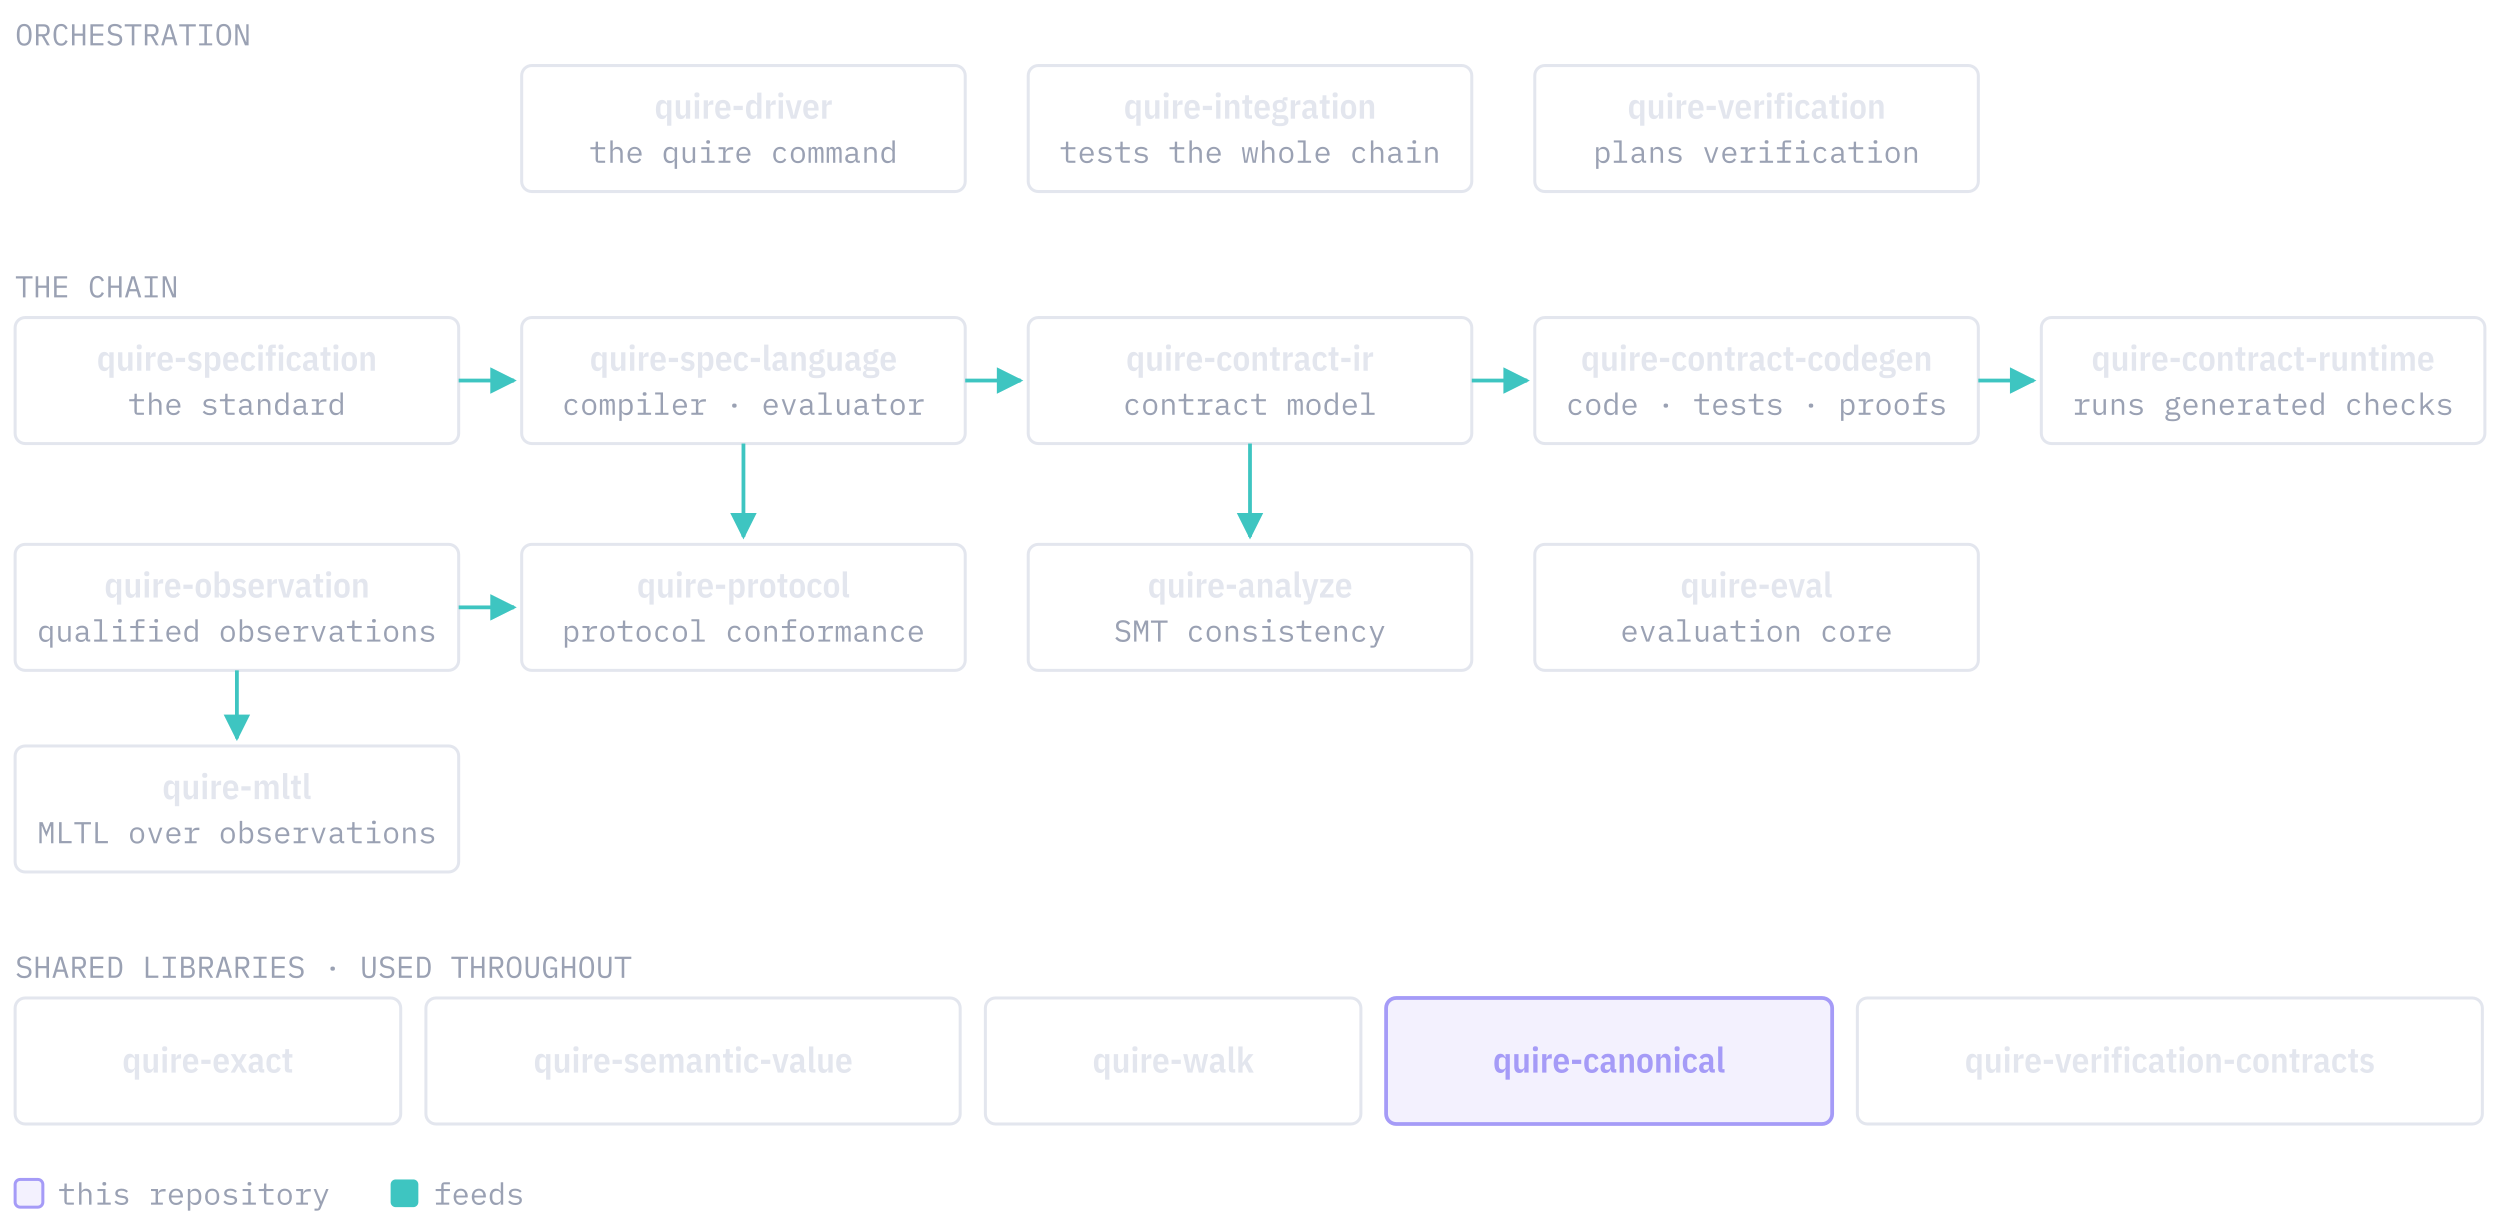
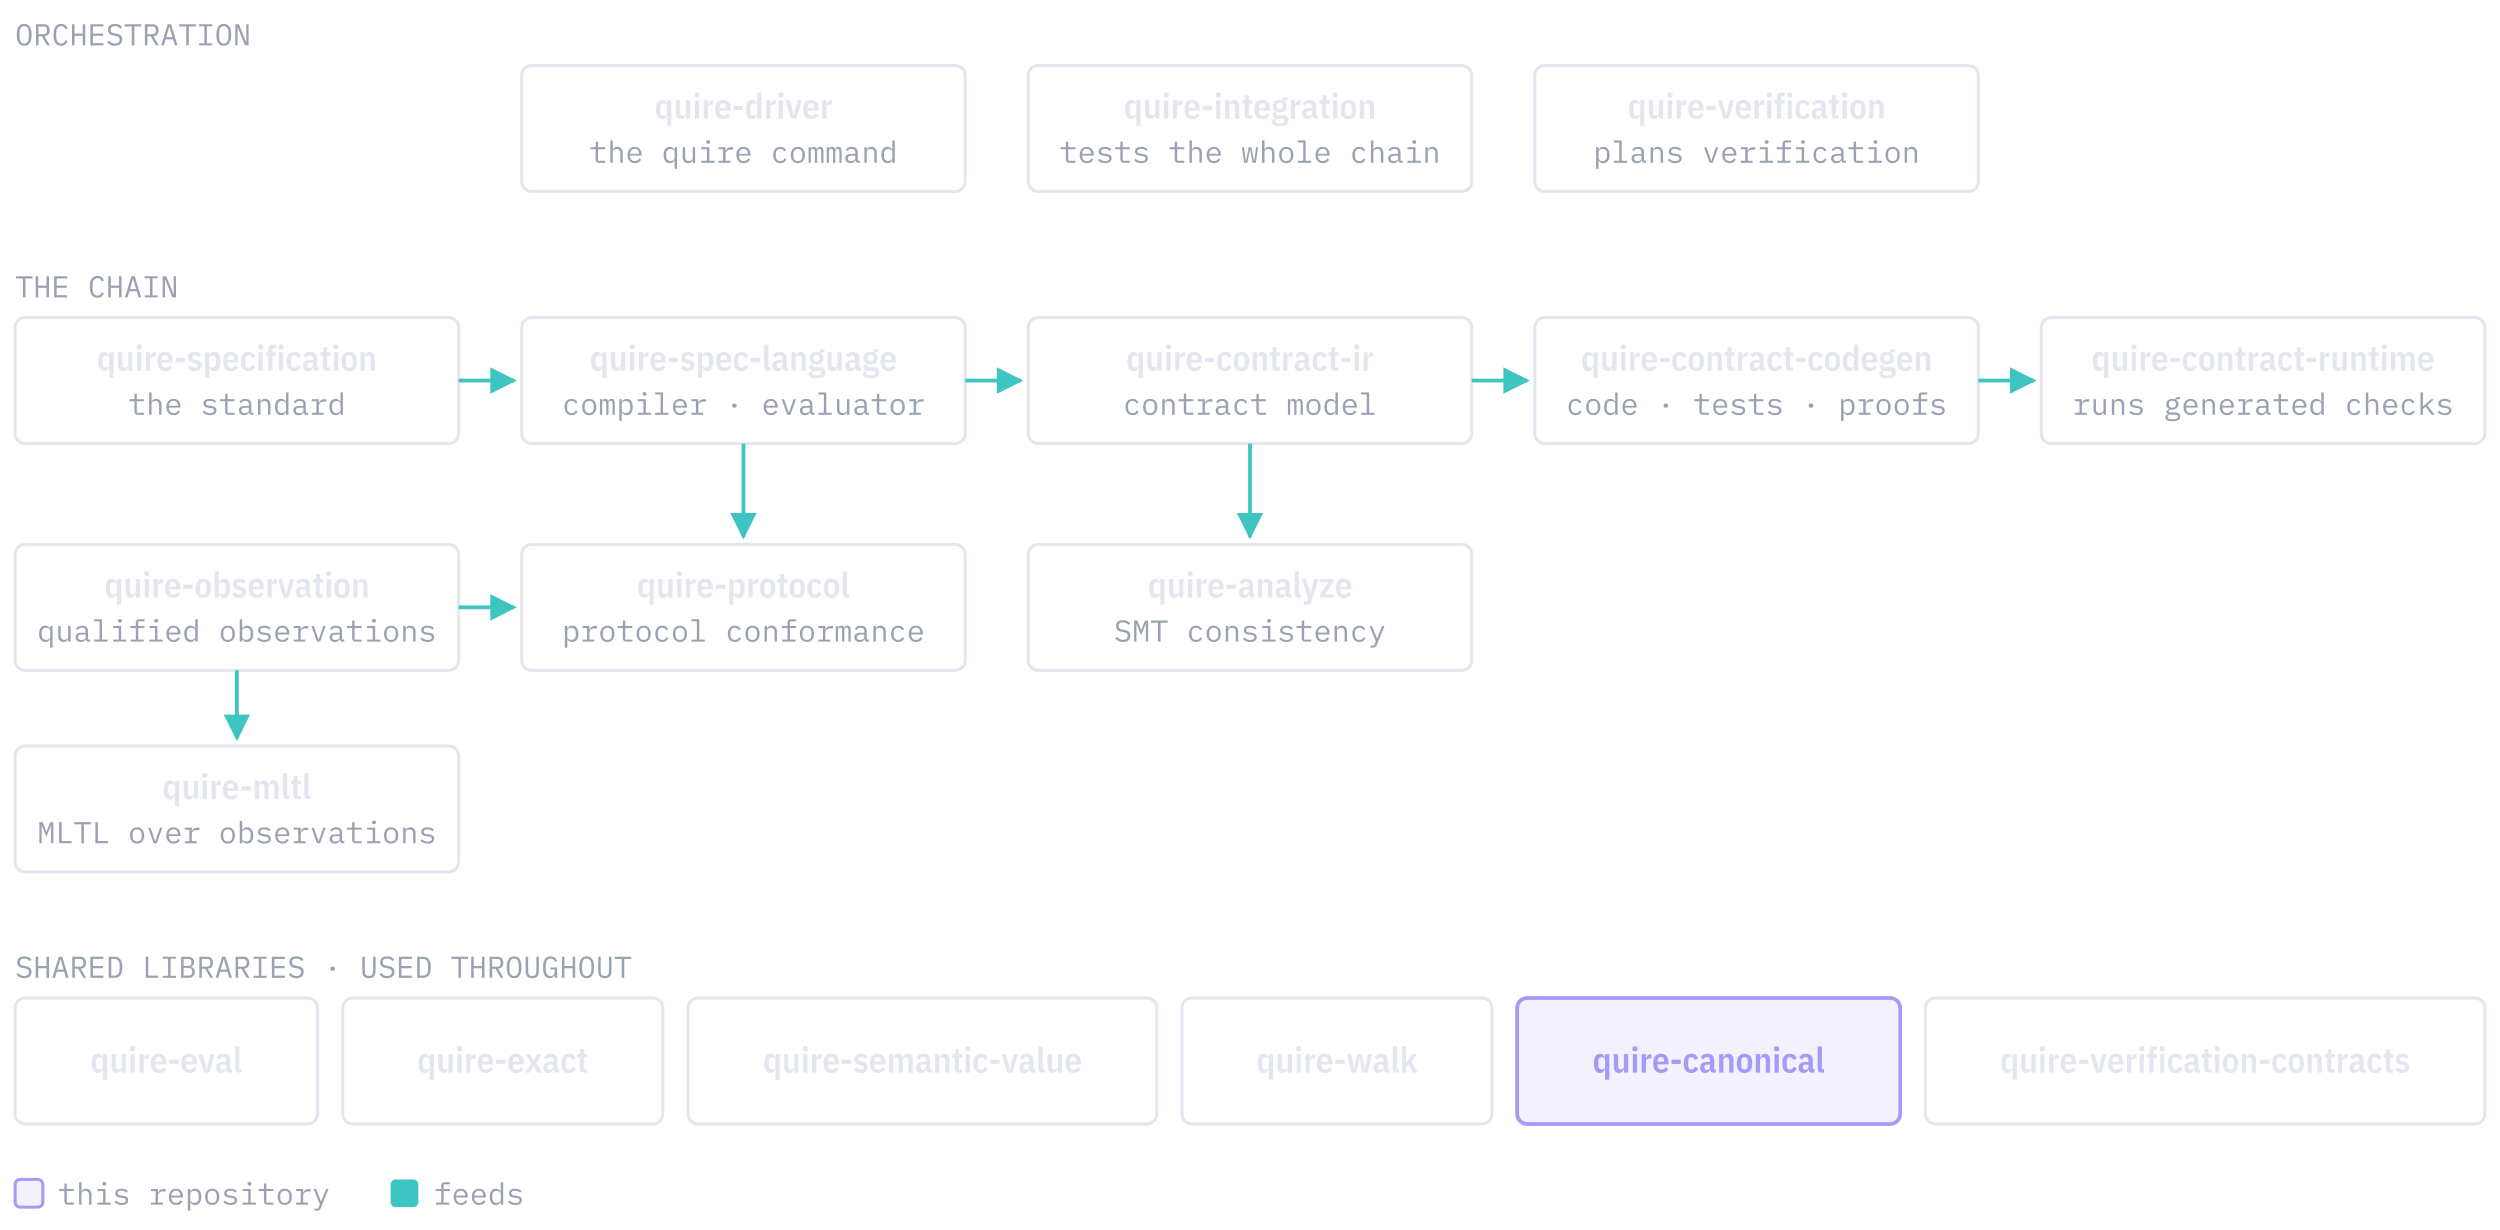
- <svg xmlns="http://www.w3.org/2000/svg" width="992" height="488" viewBox="-6 -6 992 488" role="img" aria-label="The Quire repositories. The main chain runs from the standard, quire-specification, to the compiler, quire-spec-language, then quire-contract-ir, quire-contract-codegen and quire-contract-runtime. quire-spec-language also feeds quire-protocol, and quire-contract-ir feeds quire-analyze. quire-observation feeds quire-protocol and quire-mltl. Above the chain, quire-driver runs it, quire-integration tests it and quire-verification plans verification. Below it, shared libraries used throughout: quire-exact, quire-semantic-value, quire-walk, quire-canonical and quire-verification-contracts.">
+ <svg xmlns="http://www.w3.org/2000/svg" width="992" height="488" viewBox="-6 -6 992 488" role="img" aria-label="The Quire repositories. The main chain runs from the standard, quire-specification, to the compiler, quire-spec-language, then quire-contract-ir, quire-contract-codegen and quire-contract-runtime. quire-spec-language also feeds quire-protocol, and quire-contract-ir feeds quire-analyze. quire-observation feeds quire-protocol and quire-mltl. Above the chain, quire-driver runs it, quire-integration tests it and quire-verification plans verification. Below it, shared libraries used throughout: quire-eval, quire-exact, quire-semantic-value, quire-walk, quire-canonical and quire-verification-contracts.">
  <defs>
    <path id="mono_A" d="M481 0 422 199H177L118 0H31L245 698H356L570 0ZM304 609H295L197 272H402Z" />
    <path id="mono_B" d="M88 698H325Q415 698 466 649Q517 600 517 518Q517 455 486 419Q456 383 408 368V365Q467 351 505 312Q543 274 543 201Q543 159 529 122Q515 85 490 58Q464 31 430 16Q395 0 355 0H88ZM330 73Q388 73 421 99Q454 125 454 179V220Q454 273 421 300Q388 326 330 326H172V73ZM316 395Q369 395 399 418Q429 442 429 490V529Q429 577 399 601Q369 625 316 625H172V395Z" />
    <path id="mono_C" d="M323 -12Q195 -12 132 81Q70 174 70 349Q70 524 132 617Q195 710 323 710Q371 710 406 697Q441 684 466 662Q491 640 508 612Q525 585 538 557L466 524Q457 547 445 568Q433 588 416 604Q400 619 378 628Q355 637 323 637Q240 637 200 574Q159 511 159 406V292Q159 187 200 124Q240 61 323 61Q355 61 378 70Q400 79 416 94Q433 110 445 130Q457 151 466 174L538 141Q525 112 508 85Q491 58 466 36Q441 14 406 1Q371 -12 323 -12Z" />
    <path id="mono_D" d="M95 698H290Q418 698 481 610Q544 522 544 349Q544 176 481 88Q418 0 290 0H95ZM286 73Q370 73 412 131Q455 189 455 295V403Q455 509 412 567Q370 625 286 625H179V73Z" />
    <path id="mono_E" d="M90 0V698H520V625H174V390H508V317H174V73H520V0Z" />
    <path id="mono_G" d="M444 93H439Q430 73 418 54Q406 35 388 20Q369 6 343 -3Q317 -12 281 -12Q167 -12 112 80Q56 172 56 344Q56 524 117 617Q178 710 305 710Q354 710 390 697Q426 684 452 662Q477 640 494 612Q511 585 522 557L450 524Q441 547 430 568Q418 588 402 604Q385 619 362 628Q339 637 308 637Q224 637 184 574Q145 511 145 406V298Q145 245 153 202Q161 158 180 126Q198 94 228 76Q257 59 300 59Q368 59 406 100Q444 141 444 206V278H297V345H522V0H444Z" />
    <path id="mono_H" d="M436 317H164V0H80V698H164V390H436V698H520V0H436Z" />
    <path id="mono_I" d="M84 0V67H258V631H84V698H516V631H342V67H516V0Z" />
    <path id="mono_L" d="M120 0V698H204V73H535V0Z" />
    <path id="mono_M" d="M455 350V571H447L300 212L153 571H145V350V0H68V698H176L299 390H305L428 698H532V0H455Z" />
    <path id="mono_N" d="M163 588H156V0H80V698H199L437 110H444V698H520V0H401Z" />
    <path id="mono_O" d="M300 -12Q236 -12 190 12Q144 37 114 83Q84 129 70 196Q56 263 56 349Q56 434 70 502Q84 569 114 615Q144 661 190 686Q236 710 300 710Q364 710 410 686Q456 661 486 615Q516 569 530 502Q544 434 544 349Q544 263 530 196Q516 129 486 83Q456 37 410 12Q364 -12 300 -12ZM300 61Q342 61 371 78Q400 94 419 124Q438 154 446 196Q455 239 455 292V406Q455 458 446 501Q438 544 419 574Q400 604 371 620Q342 637 300 637Q258 637 229 620Q200 604 181 574Q162 544 154 501Q145 458 145 406V292Q145 239 154 196Q162 154 181 124Q200 94 229 78Q258 61 300 61Z" />
    <path id="mono_R" d="M174 0H90V698H344Q441 698 492 645Q543 592 543 497Q543 412 499 361Q455 310 371 302L549 0H455L285 298H174ZM342 369Q395 369 424 396Q454 422 454 471V523Q454 572 424 598Q395 625 342 625H174V369Z" />
    <path id="mono_S" d="M298 -12Q204 -12 144 22Q84 57 45 111L106 161Q147 110 192 85Q238 60 301 60Q377 60 417 95Q457 130 457 193Q457 244 428 272Q399 301 327 313L249 326Q198 335 164 353Q129 371 108 396Q87 422 78 452Q69 483 69 516Q69 612 132 661Q195 710 302 710Q386 710 444 682Q501 654 536 603L477 552Q448 590 407 614Q366 638 301 638Q230 638 192 608Q154 578 154 518Q154 471 182 442Q211 412 285 399L360 386Q411 377 446 359Q481 341 502 316Q524 291 533 260Q542 229 542 195Q542 98 478 43Q415 -12 298 -12Z" />
    <path id="mono_T" d="M342 625V0H258V625H25V698H575V625Z" />
    <path id="mono_U" d="M164 698V279Q164 228 167 188Q170 148 183 120Q196 91 224 76Q251 61 300 61Q349 61 376 76Q404 91 417 120Q430 148 433 188Q436 228 436 279V698H520V299Q520 221 512 163Q505 105 482 66Q458 27 414 8Q371 -12 300 -12Q229 -12 186 8Q142 27 118 66Q95 105 88 163Q80 221 80 299V698Z" />
    <path id="mono_a" d="M495 0Q448 0 428 24Q408 48 403 84H398Q381 39 344 14Q306 -12 243 -12Q162 -12 114 30Q66 72 66 145Q66 217 118 256Q171 295 288 295H398V346Q398 403 366 432Q334 460 275 460Q223 460 190 440Q157 419 137 384L83 424Q93 444 110 463Q127 482 152 496Q177 511 209 520Q241 528 280 528Q371 528 424 482Q478 436 478 354V70H550V0ZM257 55Q288 55 314 62Q339 70 358 82Q377 95 388 112Q398 130 398 150V235H288Q216 235 183 215Q150 195 150 157V136Q150 96 178 76Q207 55 257 55Z" />
    <path id="mono_b" d="M95 740H175V432H179Q229 528 338 528Q433 528 486 457Q540 386 540 258Q540 130 486 59Q433 -12 338 -12Q229 -12 179 84H175V0H95ZM307 59Q377 59 416 102Q454 144 454 214V302Q454 372 416 414Q377 457 307 457Q280 457 256 450Q232 443 214 430Q196 416 186 396Q175 377 175 351V165Q175 139 186 120Q196 100 214 86Q232 73 256 66Q280 59 307 59Z" />
    <path id="mono_c" d="M318 -12Q262 -12 218 8Q175 27 145 62Q115 97 100 147Q84 197 84 258Q84 319 100 369Q116 419 146 454Q176 490 219 509Q262 528 317 528Q392 528 439 495Q486 462 508 409L444 375Q430 415 398 437Q365 459 317 459Q282 459 254 448Q227 436 208 415Q189 394 180 365Q170 336 170 302V214Q170 180 180 151Q189 122 208 101Q227 80 255 68Q283 57 319 57Q371 57 405 81Q439 105 459 147L516 108Q493 56 444 22Q396 -12 318 -12Z" />
    <path id="mono_d" d="M425 84H421Q371 -12 262 -12Q167 -12 114 59Q60 130 60 258Q60 386 114 457Q167 528 262 528Q371 528 421 432H425V740H505V0H425ZM293 59Q320 59 344 66Q368 73 386 86Q404 100 414 120Q425 139 425 165V351Q425 377 414 396Q404 416 386 430Q368 443 344 450Q320 457 293 457Q223 457 184 414Q146 372 146 302V214Q146 144 184 102Q223 59 293 59Z" />
    <path id="mono_e" d="M309 -12Q253 -12 208 7Q164 26 132 62Q101 97 84 146Q67 196 67 257Q67 319 84 369Q102 419 133 454Q164 490 208 509Q251 528 304 528Q356 528 398 509Q441 490 471 456Q501 423 517 377Q533 331 533 276V238H151V214Q151 180 162 151Q173 122 194 101Q214 80 244 68Q273 57 309 57Q361 57 399 81Q437 105 457 147L516 107Q493 55 440 22Q386 -12 309 -12ZM304 462Q271 462 243 450Q215 438 194 417Q174 396 162 368Q151 339 151 305V298H447V309Q447 343 436 371Q426 399 408 420Q389 440 362 451Q336 462 304 462Z" />
    <path id="mono_f" d="M83 68H257V448H73V516H257V622Q257 674 284 707Q312 740 371 740H544V672H337V516H544V448H337V68H521V0H83Z" />
    <path id="mono_g" d="M561 -59Q561 -137 496 -174Q431 -212 301 -212Q176 -212 122 -179Q67 -146 67 -84Q67 -42 89 -19Q111 4 151 15V27Q129 38 117 55Q105 72 105 98Q105 138 132 158Q158 178 198 188V192Q150 213 124 254Q97 295 97 350Q97 389 111 422Q125 455 152 478Q178 502 215 515Q252 528 297 528Q355 528 399 507V516Q399 546 413 566Q427 586 461 586H556V516H440V481Q468 457 483 424Q498 391 498 350Q498 311 484 278Q469 245 443 222Q417 198 380 185Q342 172 297 172Q284 172 272 173Q260 174 248 176Q236 174 223 170Q210 165 199 158Q188 150 181 140Q174 130 174 117Q174 94 197 86Q220 79 257 79H371Q471 79 516 42Q561 4 561 -59ZM486 -63Q486 -32 461 -14Q436 5 374 5H195Q143 -16 143 -65Q143 -99 170 -124Q197 -148 260 -148H338Q408 -148 447 -126Q486 -105 486 -63ZM297 234Q357 234 386 262Q414 290 414 336V365Q414 411 386 438Q357 466 297 466Q237 466 209 438Q181 411 181 365V336Q181 290 209 262Q237 234 297 234Z" />
    <path id="mono_h" d="M98 740H178V432H182Q190 451 202 468Q214 486 232 499Q249 512 273 520Q297 528 329 528Q410 528 459 476Q508 425 508 331V0H428V317Q428 388 397 422Q366 457 306 457Q282 457 259 451Q236 445 218 433Q200 421 189 402Q178 383 178 358V0H98Z" />
    <path id="mono_i" d="M332 630Q297 630 283 644Q269 659 269 681V697Q269 719 283 734Q297 748 332 748Q367 748 381 734Q395 719 395 697V681Q395 659 381 644Q367 630 332 630ZM106 68H292V448H106V516H372V68H546V0H106Z" />
    <path id="mono_k" d="M105 740H185V273H189L279 358L451 516H549L335 314L574 0H475L274 268L185 187V0H105Z" />
    <path id="mono_l" d="M80 68H260V672H80V740H340V68H520V0H80Z" />
    <path id="mono_m" d="M54 0V516H128V456H132Q144 486 166 507Q188 528 231 528Q276 528 298 506Q320 483 325 447H328Q342 482 368 505Q394 528 440 528Q503 528 524 484Q546 440 546 358V0H472V345Q472 411 458 436Q445 462 409 462Q377 462 357 442Q337 421 337 379V0H263V345Q263 411 250 436Q236 462 201 462Q169 462 148 442Q128 421 128 379V0Z" />
    <path id="mono_n" d="M98 0V516H178V432H182Q190 451 202 468Q214 486 232 499Q249 512 273 520Q297 528 329 528Q410 528 459 476Q508 425 508 331V0H428V317Q428 388 397 422Q366 457 306 457Q282 457 259 451Q236 445 218 433Q200 421 189 402Q178 383 178 358V0Z" />
    <path id="mono_o" d="M300 -12Q246 -12 202 7Q159 26 128 62Q98 97 82 146Q66 196 66 258Q66 319 82 369Q98 419 128 454Q159 490 202 509Q246 528 300 528Q354 528 398 509Q441 490 472 454Q502 419 518 369Q534 319 534 258Q534 196 518 146Q502 97 472 62Q441 26 398 7Q354 -12 300 -12ZM300 57Q367 57 408 97Q449 137 449 221V295Q449 379 408 419Q367 459 300 459Q233 459 192 419Q151 379 151 295V221Q151 137 192 97Q233 57 300 57Z" />
    <path id="mono_p" d="M95 516H175V432H179Q229 528 338 528Q433 528 486 457Q540 386 540 258Q540 130 486 59Q433 -12 338 -12Q229 -12 179 84H175V-200H95ZM307 59Q377 59 416 102Q454 144 454 214V302Q454 372 416 414Q377 457 307 457Q280 457 256 450Q232 443 214 430Q196 416 186 396Q175 377 175 351V165Q175 139 186 120Q196 100 214 86Q232 73 256 66Q280 59 307 59Z" />
    <path id="mono_periodcentered" d="M300 235Q259 235 242 252Q226 269 226 295V313Q226 339 242 356Q259 373 300 373Q341 373 358 356Q374 339 374 313V295Q374 269 358 252Q341 235 300 235Z" />
    <path id="mono_q" d="M425 84H421Q371 -12 262 -12Q167 -12 114 59Q60 130 60 258Q60 386 114 457Q167 528 262 528Q371 528 421 432H425V516H505V-200H425ZM293 59Q320 59 344 66Q368 73 386 86Q404 100 414 120Q425 139 425 165V351Q425 377 414 396Q404 416 386 430Q368 443 344 450Q320 457 293 457Q223 457 184 414Q146 372 146 302V214Q146 144 184 102Q223 59 293 59Z" />
    <path id="mono_r" d="M77 68H228V448H77V516H308V386H313Q329 447 374 482Q418 516 487 516H559V436H462Q393 436 350 396Q308 356 308 291V68H469V0H77Z" />
    <path id="mono_s" d="M306 -12Q225 -12 166 16Q108 43 67 89L121 136Q158 97 202 76Q246 55 308 55Q368 55 406 76Q445 98 445 144Q445 164 438 178Q430 191 417 199Q404 207 388 212Q372 216 354 219L273 231Q246 235 214 242Q183 249 157 264Q131 280 114 306Q96 332 96 374Q96 413 112 442Q127 470 155 490Q183 509 221 518Q259 528 304 528Q374 528 426 506Q477 484 514 445L462 396Q453 407 440 418Q426 430 406 440Q387 449 361 455Q335 461 301 461Q240 461 208 440Q175 419 175 379Q175 359 182 346Q190 332 203 324Q216 316 232 312Q249 307 266 304L347 292Q375 288 406 281Q437 274 463 258Q489 243 506 217Q524 191 524 149Q524 72 464 30Q405 -12 306 -12Z" />
    <path id="mono_t" d="M325 0Q266 0 238 33Q211 66 211 118V448H39V516H167Q193 516 204 526Q214 537 214 563V698H291V516H526V448H291V68H526V0Z" />
    <path id="mono_u" d="M422 84H418Q410 65 398 48Q386 30 368 17Q351 4 327 -4Q303 -12 271 -12Q190 -12 141 40Q92 91 92 185V516H172V199Q172 128 203 94Q234 59 294 59Q318 59 341 65Q364 71 382 83Q400 95 411 114Q422 132 422 158V516H502V0H422Z" />
    <path id="mono_v" d="M249 0 64 516H145L219 300L299 67H303L383 300L457 516H536L351 0Z" />
    <path id="mono_w" d="M30 516H101L160 70H169L257 516H345L433 70H442L501 516H570L491 0H387L305 432H297L213 0H109Z" />
    <path id="mono_y" d="M467 516H547L291 -113Q282 -135 271 -152Q260 -168 245 -178Q230 -189 209 -194Q188 -200 159 -200H83V-132H203L261 10L53 516H135L222 300L299 104H303L380 300Z" />
    <path id="title_a" d="M406 0Q325 0 321 89H309Q299 41 264 14Q229 -12 177 -12Q105 -12 69 28Q33 68 33 140Q33 222 84 262Q135 302 231 302H312V347Q312 393 292 415Q273 437 228 437Q191 437 166 420Q141 402 122 370L51 434Q80 479 124 506Q169 534 238 534Q433 534 433 350V97H479V0ZM223 77Q260 77 286 98Q312 120 312 158V227H239Q155 227 155 162V140Q155 107 173 92Q191 77 223 77Z" />
    <path id="title_b" d="M66 740H187V436H201Q212 480 246 507Q279 534 324 534Q416 534 460 464Q504 395 504 261Q504 127 460 58Q416 -12 324 -12Q279 -12 246 15Q212 42 201 86H187V0H66ZM278 88Q325 88 351 117Q377 146 377 199V323Q377 376 351 405Q325 434 278 434Q237 434 212 414Q187 393 187 356V166Q187 129 212 108Q237 88 278 88Z" />
    <path id="title_c" d="M251 -12Q145 -12 90 54Q34 120 34 261Q34 402 90 468Q145 534 251 534Q328 534 374 499Q419 464 439 403L340 359Q332 397 312 416Q291 436 251 436Q161 436 161 328V194Q161 86 251 86Q293 86 315 106Q337 126 348 168L442 123Q396 -12 251 -12Z" />
    <path id="title_d" d="M357 86H343Q332 42 298 15Q265 -12 220 -12Q128 -12 84 58Q40 127 40 261Q40 395 84 464Q128 534 220 534Q265 534 298 507Q332 480 343 436H357V740H478V0H357ZM266 88Q307 88 332 108Q357 129 357 166V356Q357 393 332 414Q307 434 266 434Q219 434 193 405Q167 376 167 323V199Q167 146 193 117Q219 88 266 88Z" />
    <path id="title_e" d="M263 -12Q212 -12 170 4Q127 21 97 54Q67 88 50 140Q34 191 34 261Q34 402 90 468Q147 534 252 534Q357 534 414 468Q470 402 470 261V232H161V198Q161 146 190 116Q219 86 270 86Q313 86 342 104Q372 123 393 158L459 89Q430 43 381 16Q332 -12 263 -12ZM252 441Q161 441 161 333V307H343V333Q343 441 252 441Z" />
    <path id="title_f" d="M91 425H22V522H91V603Q91 674 122 707Q154 740 220 740H308V643H212V522H308V425H212V0H91Z" />
    <path id="title_g" d="M493 -46Q493 -87 480 -118Q468 -149 439 -170Q410 -191 362 -202Q314 -212 244 -212Q182 -212 140 -204Q98 -195 72 -179Q46 -163 35 -140Q24 -117 24 -88Q24 -48 46 -25Q68 -2 109 4V23Q77 31 62 53Q46 75 46 107Q46 139 68 160Q90 182 132 190V203Q47 245 47 357Q47 442 95 488Q143 534 244 534Q289 534 326 520V539Q326 610 394 610H467V516H366V496Q403 478 422 442Q441 407 441 357Q441 272 394 226Q346 181 244 181Q203 181 168 189Q154 183 147 170Q140 157 140 141Q140 121 153 111Q166 101 196 101H329Q418 101 456 63Q493 25 493 -46ZM380 -60Q380 -33 362 -19Q344 -5 302 -5H141Q119 -24 119 -61Q119 -93 140 -110Q162 -127 216 -127H275Q332 -127 356 -110Q380 -94 380 -60ZM244 264Q327 264 327 346V369Q327 451 244 451Q161 451 161 369V346Q161 264 244 264Z" />
    <path id="title_hyphen" d="M50 245V365H312V245Z" />
    <path id="title_i" d="M126 604Q88 604 71 620Q54 637 54 665V685Q54 713 71 730Q88 746 126 746Q164 746 181 730Q198 713 198 685V665Q198 637 181 620Q164 604 126 604ZM66 522H187V0H66Z" />
    <path id="title_k" d="M66 740H187V395L179 287H193L254 383L358 522H495L332 317L504 0H368L248 239L187 163V0H66Z" />
    <path id="title_l" d="M184 0Q121 0 94 28Q66 56 66 116V740H187V97H247V0Z" />
    <path id="title_m" d="M66 0V522H187V435H201Q232 534 324 534Q422 534 451 431H463Q480 484 516 509Q551 534 602 534Q668 534 705 486Q742 439 742 351V0H621V330Q621 432 548 432Q513 432 488 410Q464 389 464 350V0H343V330Q343 384 325 408Q307 432 271 432Q236 432 212 410Q187 389 187 350V0Z" />
    <path id="title_n" d="M66 0V522H187V435H201Q232 534 326 534Q396 534 434 486Q472 439 472 351V0H351V330Q351 432 275 432Q238 432 212 410Q187 389 187 350V0Z" />
    <path id="title_o" d="M253 -12Q149 -12 92 54Q34 120 34 261Q34 402 92 468Q149 534 253 534Q357 534 414 468Q472 402 472 261Q472 120 414 54Q357 -12 253 -12ZM253 86Q345 86 345 194V328Q345 436 253 436Q161 436 161 328V194Q161 86 253 86Z" />
    <path id="title_p" d="M66 522H187V436H201Q212 480 246 507Q279 534 324 534Q416 534 460 464Q504 395 504 261Q504 127 460 58Q416 -12 324 -12Q279 -12 246 15Q212 42 201 86H187V-200H66ZM278 88Q325 88 351 117Q377 146 377 199V323Q377 376 351 405Q325 434 278 434Q237 434 212 414Q187 393 187 356V166Q187 129 212 108Q237 88 278 88Z" />
    <path id="title_q" d="M357 86H343Q332 42 298 15Q265 -12 220 -12Q128 -12 84 58Q40 127 40 261Q40 395 84 464Q128 534 220 534Q265 534 298 507Q332 480 343 436H357V522H478V-200H357ZM266 88Q307 88 332 108Q357 129 357 166V356Q357 393 332 414Q307 434 266 434Q219 434 193 405Q167 376 167 323V199Q167 146 193 117Q219 88 266 88Z" />
    <path id="title_r" d="M66 0V522H187V415H201Q210 467 238 494Q267 522 313 522H339V398H299Q242 398 214 380Q187 362 187 317V0Z" />
    <path id="title_s" d="M224 -12Q159 -12 110 12Q61 35 24 82L98 154Q123 119 154 101Q185 83 226 83Q302 83 302 147Q302 172 290 186Q277 201 247 206L198 215Q116 230 79 266Q42 302 42 371Q42 453 90 494Q138 534 226 534Q287 534 332 514Q376 494 409 455L338 384Q318 409 290 424Q261 439 226 439Q156 439 156 376Q156 350 170 336Q184 323 214 318L264 309Q346 294 382 258Q417 223 417 159Q417 78 367 33Q317 -12 224 -12Z" />
    <path id="title_t" d="M210 0Q147 0 119 28Q91 56 91 117V425H22V522H58Q84 522 94 534Q103 546 103 572V664H212V522H306V425H212V97H298V0Z" />
    <path id="title_u" d="M346 88H332Q302 -12 205 -12Q135 -12 98 36Q60 83 60 172V522H181V192Q181 89 257 89Q294 89 320 111Q346 133 346 172V522H467V0H346Z" />
    <path id="title_v" d="M162 0 8 522H130L205 244L234 103H248L277 244L352 522H469L315 0Z" />
    <path id="title_w" d="M16 522H135L186 278L211 110H223L253 278L311 522H433L492 278L522 110H534L559 278L612 522H724L597 0H461L400 254L377 409H364L340 254L279 0H143Z" />
    <path id="title_x" d="M15 0 173 267 17 522H149L242 354H255L348 522H472L318 264L478 0H345L249 176H236L138 0Z" />
    <path id="title_y" d="M353 522H474L275 -109Q258 -162 227 -181Q196 -200 140 -200H58V-103H161L182 -29L8 522H131L209 240L237 103H249L277 241Z" />
    <path id="title_z" d="M34 0V95L275 425H42V522H412V428L170 97H418V0Z" />
    <marker id="ah-model" viewBox="0 0 10 10" refX="9" refY="5" markerWidth="7" markerHeight="7" orient="auto-start-reverse">
      <path d="M0,0 L10,5 L0,10 z" fill="#3ec5c1" />
    </marker>
  </defs>
  <rect x="201" y="20" width="176" height="50" rx="4" stroke="#e3e6ee" stroke-width="1.2" fill="none" />
  <g fill="#e3e6ee" transform="translate(253.7,41.1) scale(0.014,-0.014)">
    <use href="#title_q" x="0" />
    <use href="#title_u" x="544" />
    <use href="#title_i" x="1077" />
    <use href="#title_r" x="1329" />
    <use href="#title_e" x="1686" />
    <use href="#title_hyphen" x="2191" />
    <use href="#title_d" x="2553" />
    <use href="#title_r" x="3097" />
    <use href="#title_i" x="3454" />
    <use href="#title_v" x="3706" />
    <use href="#title_e" x="4182" />
    <use href="#title_r" x="4687" />
  </g>
  <g fill="#9aa1b3" transform="translate(227.8,58.6) scale(0.012,-0.012)">
    <use href="#mono_t" x="0" />
    <use href="#mono_h" x="600" />
    <use href="#mono_e" x="1200" />
    <use href="#mono_q" x="2400" />
    <use href="#mono_u" x="3000" />
    <use href="#mono_i" x="3600" />
    <use href="#mono_r" x="4200" />
    <use href="#mono_e" x="4800" />
    <use href="#mono_c" x="6000" />
    <use href="#mono_o" x="6600" />
    <use href="#mono_m" x="7200" />
    <use href="#mono_m" x="7800" />
    <use href="#mono_a" x="8400" />
    <use href="#mono_n" x="9000" />
    <use href="#mono_d" x="9600" />
  </g>
  <rect x="402" y="20" width="176" height="50" rx="4" stroke="#e3e6ee" stroke-width="1.2" fill="none" />
  <g fill="#e3e6ee" transform="translate(439.9,41.1) scale(0.014,-0.014)">
    <use href="#title_q" x="0" />
    <use href="#title_u" x="544" />
    <use href="#title_i" x="1077" />
    <use href="#title_r" x="1329" />
    <use href="#title_e" x="1686" />
    <use href="#title_hyphen" x="2191" />
    <use href="#title_i" x="2553" />
    <use href="#title_n" x="2805" />
    <use href="#title_t" x="3337" />
    <use href="#title_e" x="3671" />
    <use href="#title_g" x="4176" />
    <use href="#title_r" x="4668" />
    <use href="#title_a" x="5025" />
    <use href="#title_t" x="5532" />
    <use href="#title_i" x="5866" />
    <use href="#title_o" x="6118" />
    <use href="#title_n" x="6624" />
  </g>
  <g fill="#9aa1b3" transform="translate(414.4,58.6) scale(0.012,-0.012)">
    <use href="#mono_t" x="0" />
    <use href="#mono_e" x="600" />
    <use href="#mono_s" x="1200" />
    <use href="#mono_t" x="1800" />
    <use href="#mono_s" x="2400" />
    <use href="#mono_t" x="3600" />
    <use href="#mono_h" x="4200" />
    <use href="#mono_e" x="4800" />
    <use href="#mono_w" x="6000" />
    <use href="#mono_h" x="6600" />
    <use href="#mono_o" x="7200" />
    <use href="#mono_l" x="7800" />
    <use href="#mono_e" x="8400" />
    <use href="#mono_c" x="9600" />
    <use href="#mono_h" x="10200" />
    <use href="#mono_a" x="10800" />
    <use href="#mono_i" x="11400" />
    <use href="#mono_n" x="12000" />
  </g>
  <rect x="603" y="20" width="176" height="50" rx="4" stroke="#e3e6ee" stroke-width="1.2" fill="none" />
  <g fill="#e3e6ee" transform="translate(639.8,41.1) scale(0.014,-0.014)">
    <use href="#title_q" x="0" />
    <use href="#title_u" x="544" />
    <use href="#title_i" x="1077" />
    <use href="#title_r" x="1329" />
    <use href="#title_e" x="1686" />
    <use href="#title_hyphen" x="2191" />
    <use href="#title_v" x="2553" />
    <use href="#title_e" x="3029" />
    <use href="#title_r" x="3534" />
    <use href="#title_i" x="3891" />
    <use href="#title_f" x="4143" />
    <use href="#title_i" x="4471" />
    <use href="#title_c" x="4723" />
    <use href="#title_a" x="5187" />
    <use href="#title_t" x="5694" />
    <use href="#title_i" x="6028" />
    <use href="#title_o" x="6280" />
    <use href="#title_n" x="6786" />
  </g>
  <g fill="#9aa1b3" transform="translate(626.2,58.6) scale(0.012,-0.012)">
    <use href="#mono_p" x="0" />
    <use href="#mono_l" x="600" />
    <use href="#mono_a" x="1200" />
    <use href="#mono_n" x="1800" />
    <use href="#mono_s" x="2400" />
    <use href="#mono_v" x="3600" />
    <use href="#mono_e" x="4200" />
    <use href="#mono_r" x="4800" />
    <use href="#mono_i" x="5400" />
    <use href="#mono_f" x="6000" />
    <use href="#mono_i" x="6600" />
    <use href="#mono_c" x="7200" />
    <use href="#mono_a" x="7800" />
    <use href="#mono_t" x="8400" />
    <use href="#mono_i" x="9000" />
    <use href="#mono_o" x="9600" />
    <use href="#mono_n" x="10200" />
  </g>
  <rect x="0" y="120" width="176" height="50" rx="4" stroke="#e3e6ee" stroke-width="1.2" fill="none" />
  <g fill="#e3e6ee" transform="translate(32.4,141.1) scale(0.014,-0.014)">
    <use href="#title_q" x="0" />
    <use href="#title_u" x="544" />
    <use href="#title_i" x="1077" />
    <use href="#title_r" x="1329" />
    <use href="#title_e" x="1686" />
    <use href="#title_hyphen" x="2191" />
    <use href="#title_s" x="2553" />
    <use href="#title_p" x="3002" />
    <use href="#title_e" x="3546" />
    <use href="#title_c" x="4051" />
    <use href="#title_i" x="4515" />
    <use href="#title_f" x="4767" />
    <use href="#title_i" x="5095" />
    <use href="#title_c" x="5347" />
    <use href="#title_a" x="5811" />
    <use href="#title_t" x="6318" />
    <use href="#title_i" x="6652" />
    <use href="#title_o" x="6904" />
    <use href="#title_n" x="7410" />
  </g>
  <g fill="#9aa1b3" transform="translate(44.8,158.6) scale(0.012,-0.012)">
    <use href="#mono_t" x="0" />
    <use href="#mono_h" x="600" />
    <use href="#mono_e" x="1200" />
    <use href="#mono_s" x="2400" />
    <use href="#mono_t" x="3000" />
    <use href="#mono_a" x="3600" />
    <use href="#mono_n" x="4200" />
    <use href="#mono_d" x="4800" />
    <use href="#mono_a" x="5400" />
    <use href="#mono_r" x="6000" />
    <use href="#mono_d" x="6600" />
  </g>
  <rect x="201" y="120" width="176" height="50" rx="4" stroke="#e3e6ee" stroke-width="1.2" fill="none" />
  <g fill="#e3e6ee" transform="translate(228,141.1) scale(0.014,-0.014)">
    <use href="#title_q" x="0" />
    <use href="#title_u" x="544" />
    <use href="#title_i" x="1077" />
    <use href="#title_r" x="1329" />
    <use href="#title_e" x="1686" />
    <use href="#title_hyphen" x="2191" />
    <use href="#title_s" x="2553" />
    <use href="#title_p" x="3002" />
    <use href="#title_e" x="3546" />
    <use href="#title_c" x="4051" />
    <use href="#title_hyphen" x="4515" />
    <use href="#title_l" x="4877" />
    <use href="#title_a" x="5145" />
    <use href="#title_n" x="5652" />
    <use href="#title_g" x="6184" />
    <use href="#title_u" x="6676" />
    <use href="#title_a" x="7209" />
    <use href="#title_g" x="7716" />
    <use href="#title_e" x="8208" />
  </g>
  <g fill="#9aa1b3" transform="translate(217,158.6) scale(0.012,-0.012)">
    <use href="#mono_c" x="0" />
    <use href="#mono_o" x="600" />
    <use href="#mono_m" x="1200" />
    <use href="#mono_p" x="1800" />
    <use href="#mono_i" x="2400" />
    <use href="#mono_l" x="3000" />
    <use href="#mono_e" x="3600" />
    <use href="#mono_r" x="4200" />
    <use href="#mono_periodcentered" x="5400" />
    <use href="#mono_e" x="6600" />
    <use href="#mono_v" x="7200" />
    <use href="#mono_a" x="7800" />
    <use href="#mono_l" x="8400" />
    <use href="#mono_u" x="9000" />
    <use href="#mono_a" x="9600" />
    <use href="#mono_t" x="10200" />
    <use href="#mono_o" x="10800" />
    <use href="#mono_r" x="11400" />
  </g>
  <rect x="402" y="120" width="176" height="50" rx="4" stroke="#e3e6ee" stroke-width="1.2" fill="none" />
  <g fill="#e3e6ee" transform="translate(440.8,141.1) scale(0.014,-0.014)">
    <use href="#title_q" x="0" />
    <use href="#title_u" x="544" />
    <use href="#title_i" x="1077" />
    <use href="#title_r" x="1329" />
    <use href="#title_e" x="1686" />
    <use href="#title_hyphen" x="2191" />
    <use href="#title_c" x="2553" />
    <use href="#title_o" x="3017" />
    <use href="#title_n" x="3523" />
    <use href="#title_t" x="4055" />
    <use href="#title_r" x="4389" />
    <use href="#title_a" x="4746" />
    <use href="#title_c" x="5253" />
    <use href="#title_t" x="5717" />
    <use href="#title_hyphen" x="6051" />
    <use href="#title_i" x="6413" />
    <use href="#title_r" x="6665" />
  </g>
  <g fill="#9aa1b3" transform="translate(439.6,158.6) scale(0.012,-0.012)">
    <use href="#mono_c" x="0" />
    <use href="#mono_o" x="600" />
    <use href="#mono_n" x="1200" />
    <use href="#mono_t" x="1800" />
    <use href="#mono_r" x="2400" />
    <use href="#mono_a" x="3000" />
    <use href="#mono_c" x="3600" />
    <use href="#mono_t" x="4200" />
    <use href="#mono_m" x="5400" />
    <use href="#mono_o" x="6000" />
    <use href="#mono_d" x="6600" />
    <use href="#mono_e" x="7200" />
    <use href="#mono_l" x="7800" />
  </g>
  <rect x="603" y="120" width="176" height="50" rx="4" stroke="#e3e6ee" stroke-width="1.2" fill="none" />
  <g fill="#e3e6ee" transform="translate(621.3,141.1) scale(0.014,-0.014)">
    <use href="#title_q" x="0" />
    <use href="#title_u" x="544" />
    <use href="#title_i" x="1077" />
    <use href="#title_r" x="1329" />
    <use href="#title_e" x="1686" />
    <use href="#title_hyphen" x="2191" />
    <use href="#title_c" x="2553" />
    <use href="#title_o" x="3017" />
    <use href="#title_n" x="3523" />
    <use href="#title_t" x="4055" />
    <use href="#title_r" x="4389" />
    <use href="#title_a" x="4746" />
    <use href="#title_c" x="5253" />
    <use href="#title_t" x="5717" />
    <use href="#title_hyphen" x="6051" />
    <use href="#title_c" x="6413" />
    <use href="#title_o" x="6877" />
    <use href="#title_d" x="7383" />
    <use href="#title_e" x="7927" />
    <use href="#title_g" x="8432" />
    <use href="#title_e" x="8924" />
    <use href="#title_n" x="9429" />
  </g>
  <g fill="#9aa1b3" transform="translate(615.4,158.6) scale(0.012,-0.012)">
    <use href="#mono_c" x="0" />
    <use href="#mono_o" x="600" />
    <use href="#mono_d" x="1200" />
    <use href="#mono_e" x="1800" />
    <use href="#mono_periodcentered" x="3000" />
    <use href="#mono_t" x="4200" />
    <use href="#mono_e" x="4800" />
    <use href="#mono_s" x="5400" />
    <use href="#mono_t" x="6000" />
    <use href="#mono_s" x="6600" />
    <use href="#mono_periodcentered" x="7800" />
    <use href="#mono_p" x="9000" />
    <use href="#mono_r" x="9600" />
    <use href="#mono_o" x="10200" />
    <use href="#mono_o" x="10800" />
    <use href="#mono_f" x="11400" />
    <use href="#mono_s" x="12000" />
  </g>
  <rect x="804" y="120" width="176" height="50" rx="4" stroke="#e3e6ee" stroke-width="1.2" fill="none" />
  <g fill="#e3e6ee" transform="translate(823.9,141.1) scale(0.014,-0.014)">
    <use href="#title_q" x="0" />
    <use href="#title_u" x="544" />
    <use href="#title_i" x="1077" />
    <use href="#title_r" x="1329" />
    <use href="#title_e" x="1686" />
    <use href="#title_hyphen" x="2191" />
    <use href="#title_c" x="2553" />
    <use href="#title_o" x="3017" />
    <use href="#title_n" x="3523" />
    <use href="#title_t" x="4055" />
    <use href="#title_r" x="4389" />
    <use href="#title_a" x="4746" />
    <use href="#title_c" x="5253" />
    <use href="#title_t" x="5717" />
    <use href="#title_hyphen" x="6051" />
    <use href="#title_r" x="6413" />
    <use href="#title_u" x="6770" />
    <use href="#title_n" x="7303" />
    <use href="#title_t" x="7835" />
    <use href="#title_i" x="8169" />
    <use href="#title_m" x="8421" />
    <use href="#title_e" x="9223" />
  </g>
  <g fill="#9aa1b3" transform="translate(816.4,158.6) scale(0.012,-0.012)">
    <use href="#mono_r" x="0" />
    <use href="#mono_u" x="600" />
    <use href="#mono_n" x="1200" />
    <use href="#mono_s" x="1800" />
    <use href="#mono_g" x="3000" />
    <use href="#mono_e" x="3600" />
    <use href="#mono_n" x="4200" />
    <use href="#mono_e" x="4800" />
    <use href="#mono_r" x="5400" />
    <use href="#mono_a" x="6000" />
    <use href="#mono_t" x="6600" />
    <use href="#mono_e" x="7200" />
    <use href="#mono_d" x="7800" />
    <use href="#mono_c" x="9000" />
    <use href="#mono_h" x="9600" />
    <use href="#mono_e" x="10200" />
    <use href="#mono_c" x="10800" />
    <use href="#mono_k" x="11400" />
    <use href="#mono_s" x="12000" />
  </g>
  <rect x="0" y="210" width="176" height="50" rx="4" stroke="#e3e6ee" stroke-width="1.2" fill="none" />
  <g fill="#e3e6ee" transform="translate(35.4,231.1) scale(0.014,-0.014)">
    <use href="#title_q" x="0" />
    <use href="#title_u" x="544" />
    <use href="#title_i" x="1077" />
    <use href="#title_r" x="1329" />
    <use href="#title_e" x="1686" />
    <use href="#title_hyphen" x="2191" />
    <use href="#title_o" x="2553" />
    <use href="#title_b" x="3059" />
    <use href="#title_s" x="3603" />
    <use href="#title_e" x="4052" />
    <use href="#title_r" x="4557" />
    <use href="#title_v" x="4914" />
    <use href="#title_a" x="5390" />
    <use href="#title_t" x="5897" />
    <use href="#title_i" x="6231" />
    <use href="#title_o" x="6483" />
    <use href="#title_n" x="6989" />
  </g>
  <g fill="#9aa1b3" transform="translate(8.8,248.6) scale(0.012,-0.012)">
    <use href="#mono_q" x="0" />
    <use href="#mono_u" x="600" />
    <use href="#mono_a" x="1200" />
    <use href="#mono_l" x="1800" />
    <use href="#mono_i" x="2400" />
    <use href="#mono_f" x="3000" />
    <use href="#mono_i" x="3600" />
    <use href="#mono_e" x="4200" />
    <use href="#mono_d" x="4800" />
    <use href="#mono_o" x="6000" />
    <use href="#mono_b" x="6600" />
    <use href="#mono_s" x="7200" />
    <use href="#mono_e" x="7800" />
    <use href="#mono_r" x="8400" />
    <use href="#mono_v" x="9000" />
    <use href="#mono_a" x="9600" />
    <use href="#mono_t" x="10200" />
    <use href="#mono_i" x="10800" />
    <use href="#mono_o" x="11400" />
    <use href="#mono_n" x="12000" />
    <use href="#mono_s" x="12600" />
  </g>
  <rect x="201" y="210" width="176" height="50" rx="4" stroke="#e3e6ee" stroke-width="1.2" fill="none" />
  <g fill="#e3e6ee" transform="translate(246.7,231.1) scale(0.014,-0.014)">
    <use href="#title_q" x="0" />
    <use href="#title_u" x="544" />
    <use href="#title_i" x="1077" />
    <use href="#title_r" x="1329" />
    <use href="#title_e" x="1686" />
    <use href="#title_hyphen" x="2191" />
    <use href="#title_p" x="2553" />
    <use href="#title_r" x="3097" />
    <use href="#title_o" x="3454" />
    <use href="#title_t" x="3960" />
    <use href="#title_o" x="4294" />
    <use href="#title_c" x="4800" />
    <use href="#title_o" x="5264" />
    <use href="#title_l" x="5770" />
  </g>
  <g fill="#9aa1b3" transform="translate(217,248.6) scale(0.012,-0.012)">
    <use href="#mono_p" x="0" />
    <use href="#mono_r" x="600" />
    <use href="#mono_o" x="1200" />
    <use href="#mono_t" x="1800" />
    <use href="#mono_o" x="2400" />
    <use href="#mono_c" x="3000" />
    <use href="#mono_o" x="3600" />
    <use href="#mono_l" x="4200" />
    <use href="#mono_c" x="5400" />
    <use href="#mono_o" x="6000" />
    <use href="#mono_n" x="6600" />
    <use href="#mono_f" x="7200" />
    <use href="#mono_o" x="7800" />
    <use href="#mono_r" x="8400" />
    <use href="#mono_m" x="9000" />
    <use href="#mono_a" x="9600" />
    <use href="#mono_n" x="10200" />
    <use href="#mono_c" x="10800" />
    <use href="#mono_e" x="11400" />
  </g>
-   <rect x="603" y="210" width="176" height="50" rx="4" stroke="#e3e6ee" stroke-width="1.2" fill="none" />
-   <g fill="#e3e6ee" transform="translate(660.8,231.1) scale(0.014,-0.014)">
-     <use href="#title_q" x="0" />
-     <use href="#title_u" x="544" />
-     <use href="#title_i" x="1077" />
-     <use href="#title_r" x="1329" />
-     <use href="#title_e" x="1686" />
-     <use href="#title_hyphen" x="2191" />
-     <use href="#title_e" x="2553" />
-     <use href="#title_v" x="3058" />
-     <use href="#title_a" x="3534" />
-     <use href="#title_l" x="4041" />
-   </g>
-   <g fill="#9aa1b3" transform="translate(637,248.6) scale(0.012,-0.012)">
-     <use href="#mono_e" x="0" />
-     <use href="#mono_v" x="600" />
-     <use href="#mono_a" x="1200" />
-     <use href="#mono_l" x="1800" />
-     <use href="#mono_u" x="2400" />
-     <use href="#mono_a" x="3000" />
-     <use href="#mono_t" x="3600" />
-     <use href="#mono_i" x="4200" />
-     <use href="#mono_o" x="4800" />
-     <use href="#mono_n" x="5400" />
-     <use href="#mono_c" x="6600" />
-     <use href="#mono_o" x="7200" />
-     <use href="#mono_r" x="7800" />
-     <use href="#mono_e" x="8400" />
-   </g>
  <rect x="402" y="210" width="176" height="50" rx="4" stroke="#e3e6ee" stroke-width="1.2" fill="none" />
  <g fill="#e3e6ee" transform="translate(449.4,231.1) scale(0.014,-0.014)">
    <use href="#title_q" x="0" />
    <use href="#title_u" x="544" />
    <use href="#title_i" x="1077" />
    <use href="#title_r" x="1329" />
    <use href="#title_e" x="1686" />
    <use href="#title_hyphen" x="2191" />
    <use href="#title_a" x="2553" />
    <use href="#title_n" x="3060" />
    <use href="#title_a" x="3592" />
    <use href="#title_l" x="4099" />
    <use href="#title_y" x="4367" />
    <use href="#title_z" x="4850" />
    <use href="#title_e" x="5302" />
  </g>
  <g fill="#9aa1b3" transform="translate(436,248.6) scale(0.012,-0.012)">
    <use href="#mono_S" x="0" />
    <use href="#mono_M" x="600" />
    <use href="#mono_T" x="1200" />
    <use href="#mono_c" x="2400" />
    <use href="#mono_o" x="3000" />
    <use href="#mono_n" x="3600" />
    <use href="#mono_s" x="4200" />
    <use href="#mono_i" x="4800" />
    <use href="#mono_s" x="5400" />
    <use href="#mono_t" x="6000" />
    <use href="#mono_e" x="6600" />
    <use href="#mono_n" x="7200" />
    <use href="#mono_c" x="7800" />
    <use href="#mono_y" x="8400" />
  </g>
  <rect x="0" y="290" width="176" height="50" rx="4" stroke="#e3e6ee" stroke-width="1.2" fill="none" />
  <g fill="#e3e6ee" transform="translate(58.4,311.1) scale(0.014,-0.014)">
    <use href="#title_q" x="0" />
    <use href="#title_u" x="544" />
    <use href="#title_i" x="1077" />
    <use href="#title_r" x="1329" />
    <use href="#title_e" x="1686" />
    <use href="#title_hyphen" x="2191" />
    <use href="#title_m" x="2553" />
    <use href="#title_l" x="3355" />
    <use href="#title_t" x="3623" />
    <use href="#title_l" x="3957" />
  </g>
  <g fill="#9aa1b3" transform="translate(8.8,328.6) scale(0.012,-0.012)">
    <use href="#mono_M" x="0" />
    <use href="#mono_L" x="600" />
    <use href="#mono_T" x="1200" />
    <use href="#mono_L" x="1800" />
    <use href="#mono_o" x="3000" />
    <use href="#mono_v" x="3600" />
    <use href="#mono_e" x="4200" />
    <use href="#mono_r" x="4800" />
    <use href="#mono_o" x="6000" />
    <use href="#mono_b" x="6600" />
    <use href="#mono_s" x="7200" />
    <use href="#mono_e" x="7800" />
    <use href="#mono_r" x="8400" />
    <use href="#mono_v" x="9000" />
    <use href="#mono_a" x="9600" />
    <use href="#mono_t" x="10200" />
    <use href="#mono_i" x="10800" />
    <use href="#mono_o" x="11400" />
    <use href="#mono_n" x="12000" />
    <use href="#mono_s" x="12600" />
  </g>
  <path d="M176,145 L198,145" fill="none" stroke="#3ec5c1" stroke-width="1.5" marker-end="url(#ah-model)" />
  <path d="M377,145 L399,145" fill="none" stroke="#3ec5c1" stroke-width="1.5" marker-end="url(#ah-model)" />
  <path d="M578,145 L600,145" fill="none" stroke="#3ec5c1" stroke-width="1.5" marker-end="url(#ah-model)" />
  <path d="M779,145 L801,145" fill="none" stroke="#3ec5c1" stroke-width="1.5" marker-end="url(#ah-model)" />
  <path d="M289,170 L289,207" fill="none" stroke="#3ec5c1" stroke-width="1.5" marker-end="url(#ah-model)" />
  <path d="M490,170 L490,207" fill="none" stroke="#3ec5c1" stroke-width="1.5" marker-end="url(#ah-model)" />
  <path d="M176,235 L198,235" fill="none" stroke="#3ec5c1" stroke-width="1.5" marker-end="url(#ah-model)" />
  <path d="M88,260 L88,287" fill="none" stroke="#3ec5c1" stroke-width="1.5" marker-end="url(#ah-model)" />
  <g fill="#9aa1b3" transform="translate(0,12) scale(0.012,-0.012)">
    <use href="#mono_O" x="0" />
    <use href="#mono_R" x="600" />
    <use href="#mono_C" x="1200" />
    <use href="#mono_H" x="1800" />
    <use href="#mono_E" x="2400" />
    <use href="#mono_S" x="3000" />
    <use href="#mono_T" x="3600" />
    <use href="#mono_R" x="4200" />
    <use href="#mono_A" x="4800" />
    <use href="#mono_T" x="5400" />
    <use href="#mono_I" x="6000" />
    <use href="#mono_O" x="6600" />
    <use href="#mono_N" x="7200" />
  </g>
  <g fill="#9aa1b3" transform="translate(0,112) scale(0.012,-0.012)">
    <use href="#mono_T" x="0" />
    <use href="#mono_H" x="600" />
    <use href="#mono_E" x="1200" />
    <use href="#mono_C" x="2400" />
    <use href="#mono_H" x="3000" />
    <use href="#mono_A" x="3600" />
    <use href="#mono_I" x="4200" />
    <use href="#mono_N" x="4800" />
  </g>
  <g fill="#9aa1b3" transform="translate(0,382) scale(0.012,-0.012)">
    <use href="#mono_S" x="0" />
    <use href="#mono_H" x="600" />
    <use href="#mono_A" x="1200" />
    <use href="#mono_R" x="1800" />
    <use href="#mono_E" x="2400" />
    <use href="#mono_D" x="3000" />
    <use href="#mono_L" x="4200" />
    <use href="#mono_I" x="4800" />
    <use href="#mono_B" x="5400" />
    <use href="#mono_R" x="6000" />
    <use href="#mono_A" x="6600" />
    <use href="#mono_R" x="7200" />
    <use href="#mono_I" x="7800" />
    <use href="#mono_E" x="8400" />
    <use href="#mono_S" x="9000" />
    <use href="#mono_periodcentered" x="10200" />
    <use href="#mono_U" x="11400" />
    <use href="#mono_S" x="12000" />
    <use href="#mono_E" x="12600" />
    <use href="#mono_D" x="13200" />
    <use href="#mono_T" x="14400" />
    <use href="#mono_H" x="15000" />
    <use href="#mono_R" x="15600" />
    <use href="#mono_O" x="16200" />
    <use href="#mono_U" x="16800" />
    <use href="#mono_G" x="17400" />
    <use href="#mono_H" x="18000" />
    <use href="#mono_O" x="18600" />
    <use href="#mono_U" x="19200" />
    <use href="#mono_T" x="19800" />
  </g>
-   <rect x="0" y="390" width="153" height="50" rx="4" stroke="#e3e6ee" stroke-width="1.2" fill="none" />
-   <g fill="#e3e6ee" transform="translate(42.5,419.6) scale(0.014,-0.014)">
+   <rect x="0" y="390" width="120" height="50" rx="4" stroke="#e3e6ee" stroke-width="1.2" fill="none" />
+   <g fill="#e3e6ee" transform="translate(29.8,419.6) scale(0.014,-0.014)">
+     <use href="#title_q" x="0" />
+     <use href="#title_u" x="544" />
+     <use href="#title_i" x="1077" />
+     <use href="#title_r" x="1329" />
+     <use href="#title_e" x="1686" />
+     <use href="#title_hyphen" x="2191" />
+     <use href="#title_e" x="2553" />
+     <use href="#title_v" x="3058" />
+     <use href="#title_a" x="3534" />
+     <use href="#title_l" x="4041" />
+   </g>
+   <rect x="130" y="390" width="127" height="50" rx="4" stroke="#e3e6ee" stroke-width="1.2" fill="none" />
+   <g fill="#e3e6ee" transform="translate(159.5,419.6) scale(0.014,-0.014)">
    <use href="#title_q" x="0" />
    <use href="#title_u" x="544" />
    <use href="#title_i" x="1077" />
    <use href="#title_r" x="1329" />
    <use href="#title_e" x="1686" />
    <use href="#title_hyphen" x="2191" />
    <use href="#title_e" x="2553" />
    <use href="#title_x" x="3058" />
    <use href="#title_a" x="3546" />
    <use href="#title_c" x="4053" />
    <use href="#title_t" x="4517" />
  </g>
-   <rect x="163" y="390" width="212" height="50" rx="4" stroke="#e3e6ee" stroke-width="1.2" fill="none" />
-   <g fill="#e3e6ee" transform="translate(205.7,419.6) scale(0.014,-0.014)">
+   <rect x="267" y="390" width="186" height="50" rx="4" stroke="#e3e6ee" stroke-width="1.2" fill="none" />
+   <g fill="#e3e6ee" transform="translate(296.7,419.6) scale(0.014,-0.014)">
    <use href="#title_q" x="0" />
    <use href="#title_u" x="544" />
    <use href="#title_i" x="1077" />
    <use href="#title_r" x="1329" />
    <use href="#title_e" x="1686" />
    <use href="#title_hyphen" x="2191" />
    <use href="#title_s" x="2553" />
    <use href="#title_e" x="3002" />
    <use href="#title_m" x="3507" />
    <use href="#title_a" x="4309" />
    <use href="#title_n" x="4816" />
    <use href="#title_t" x="5348" />
    <use href="#title_i" x="5682" />
    <use href="#title_c" x="5934" />
    <use href="#title_hyphen" x="6398" />
    <use href="#title_v" x="6760" />
    <use href="#title_a" x="7236" />
    <use href="#title_l" x="7743" />
    <use href="#title_u" x="8011" />
    <use href="#title_e" x="8544" />
  </g>
-   <rect x="385" y="390" width="149" height="50" rx="4" stroke="#e3e6ee" stroke-width="1.2" fill="none" />
-   <g fill="#e3e6ee" transform="translate(427.5,419.6) scale(0.014,-0.014)">
+   <rect x="463" y="390" width="123" height="50" rx="4" stroke="#e3e6ee" stroke-width="1.2" fill="none" />
+   <g fill="#e3e6ee" transform="translate(492.5,419.6) scale(0.014,-0.014)">
    <use href="#title_q" x="0" />
    <use href="#title_u" x="544" />
    <use href="#title_i" x="1077" />
    <use href="#title_r" x="1329" />
    <use href="#title_e" x="1686" />
    <use href="#title_hyphen" x="2191" />
    <use href="#title_w" x="2553" />
    <use href="#title_a" x="3292" />
    <use href="#title_l" x="3799" />
    <use href="#title_k" x="4067" />
  </g>
-   <rect x="544" y="390" width="177" height="50" rx="4" stroke="#a59bf7" stroke-width="1.5" fill="#a59bf7" fill-opacity="0.14" />
-   <g fill="#a59bf7" transform="translate(586.4,419.6) scale(0.014,-0.014)">
+   <rect x="596" y="390" width="152" height="50" rx="4" stroke="#a59bf7" stroke-width="1.5" fill="#a59bf7" fill-opacity="0.14" />
+   <g fill="#a59bf7" transform="translate(625.9,419.6) scale(0.014,-0.014)">
    <use href="#title_q" x="0" />
    <use href="#title_u" x="544" />
    <use href="#title_i" x="1077" />
    <use href="#title_r" x="1329" />
    <use href="#title_e" x="1686" />
    <use href="#title_hyphen" x="2191" />
    <use href="#title_c" x="2553" />
    <use href="#title_a" x="3017" />
    <use href="#title_n" x="3524" />
    <use href="#title_o" x="4056" />
    <use href="#title_n" x="4562" />
    <use href="#title_i" x="5094" />
    <use href="#title_c" x="5346" />
    <use href="#title_a" x="5810" />
    <use href="#title_l" x="6317" />
  </g>
-   <rect x="731" y="390" width="248" height="50" rx="4" stroke="#e3e6ee" stroke-width="1.2" fill="none" />
-   <g fill="#e3e6ee" transform="translate(773.6,419.6) scale(0.014,-0.014)">
+   <rect x="758" y="390" width="222" height="50" rx="4" stroke="#e3e6ee" stroke-width="1.2" fill="none" />
+   <g fill="#e3e6ee" transform="translate(787.6,419.6) scale(0.014,-0.014)">
    <use href="#title_q" x="0" />
    <use href="#title_u" x="544" />
    <use href="#title_i" x="1077" />
    <use href="#title_r" x="1329" />
    <use href="#title_e" x="1686" />
    <use href="#title_hyphen" x="2191" />
    <use href="#title_v" x="2553" />
    <use href="#title_e" x="3029" />
    <use href="#title_r" x="3534" />
    <use href="#title_i" x="3891" />
    <use href="#title_f" x="4143" />
    <use href="#title_i" x="4471" />
    <use href="#title_c" x="4723" />
    <use href="#title_a" x="5187" />
    <use href="#title_t" x="5694" />
    <use href="#title_i" x="6028" />
    <use href="#title_o" x="6280" />
    <use href="#title_n" x="6786" />
    <use href="#title_hyphen" x="7318" />
    <use href="#title_c" x="7680" />
    <use href="#title_o" x="8144" />
    <use href="#title_n" x="8650" />
    <use href="#title_t" x="9182" />
    <use href="#title_r" x="9516" />
    <use href="#title_a" x="9873" />
    <use href="#title_c" x="10380" />
    <use href="#title_t" x="10844" />
    <use href="#title_s" x="11178" />
  </g>
  <rect x="0" y="462" width="11" height="11" rx="2" stroke="#a59bf7" stroke-width="1.2" fill="#a59bf7" fill-opacity="0.14" />
  <g fill="#9aa1b3" transform="translate(17,472) scale(0.012,-0.012)">
    <use href="#mono_t" x="0" />
    <use href="#mono_h" x="600" />
    <use href="#mono_i" x="1200" />
    <use href="#mono_s" x="1800" />
    <use href="#mono_r" x="3000" />
    <use href="#mono_e" x="3600" />
    <use href="#mono_p" x="4200" />
    <use href="#mono_o" x="4800" />
    <use href="#mono_s" x="5400" />
    <use href="#mono_i" x="6000" />
    <use href="#mono_t" x="6600" />
    <use href="#mono_o" x="7200" />
    <use href="#mono_r" x="7800" />
    <use href="#mono_y" x="8400" />
  </g>
  <rect x="149" y="462" width="11" height="11" rx="2" fill="#3ec5c1" fill-opacity="1" />
  <g fill="#9aa1b3" transform="translate(166,472) scale(0.012,-0.012)">
    <use href="#mono_f" x="0" />
    <use href="#mono_e" x="600" />
    <use href="#mono_e" x="1200" />
    <use href="#mono_d" x="1800" />
    <use href="#mono_s" x="2400" />
  </g>
</svg>
